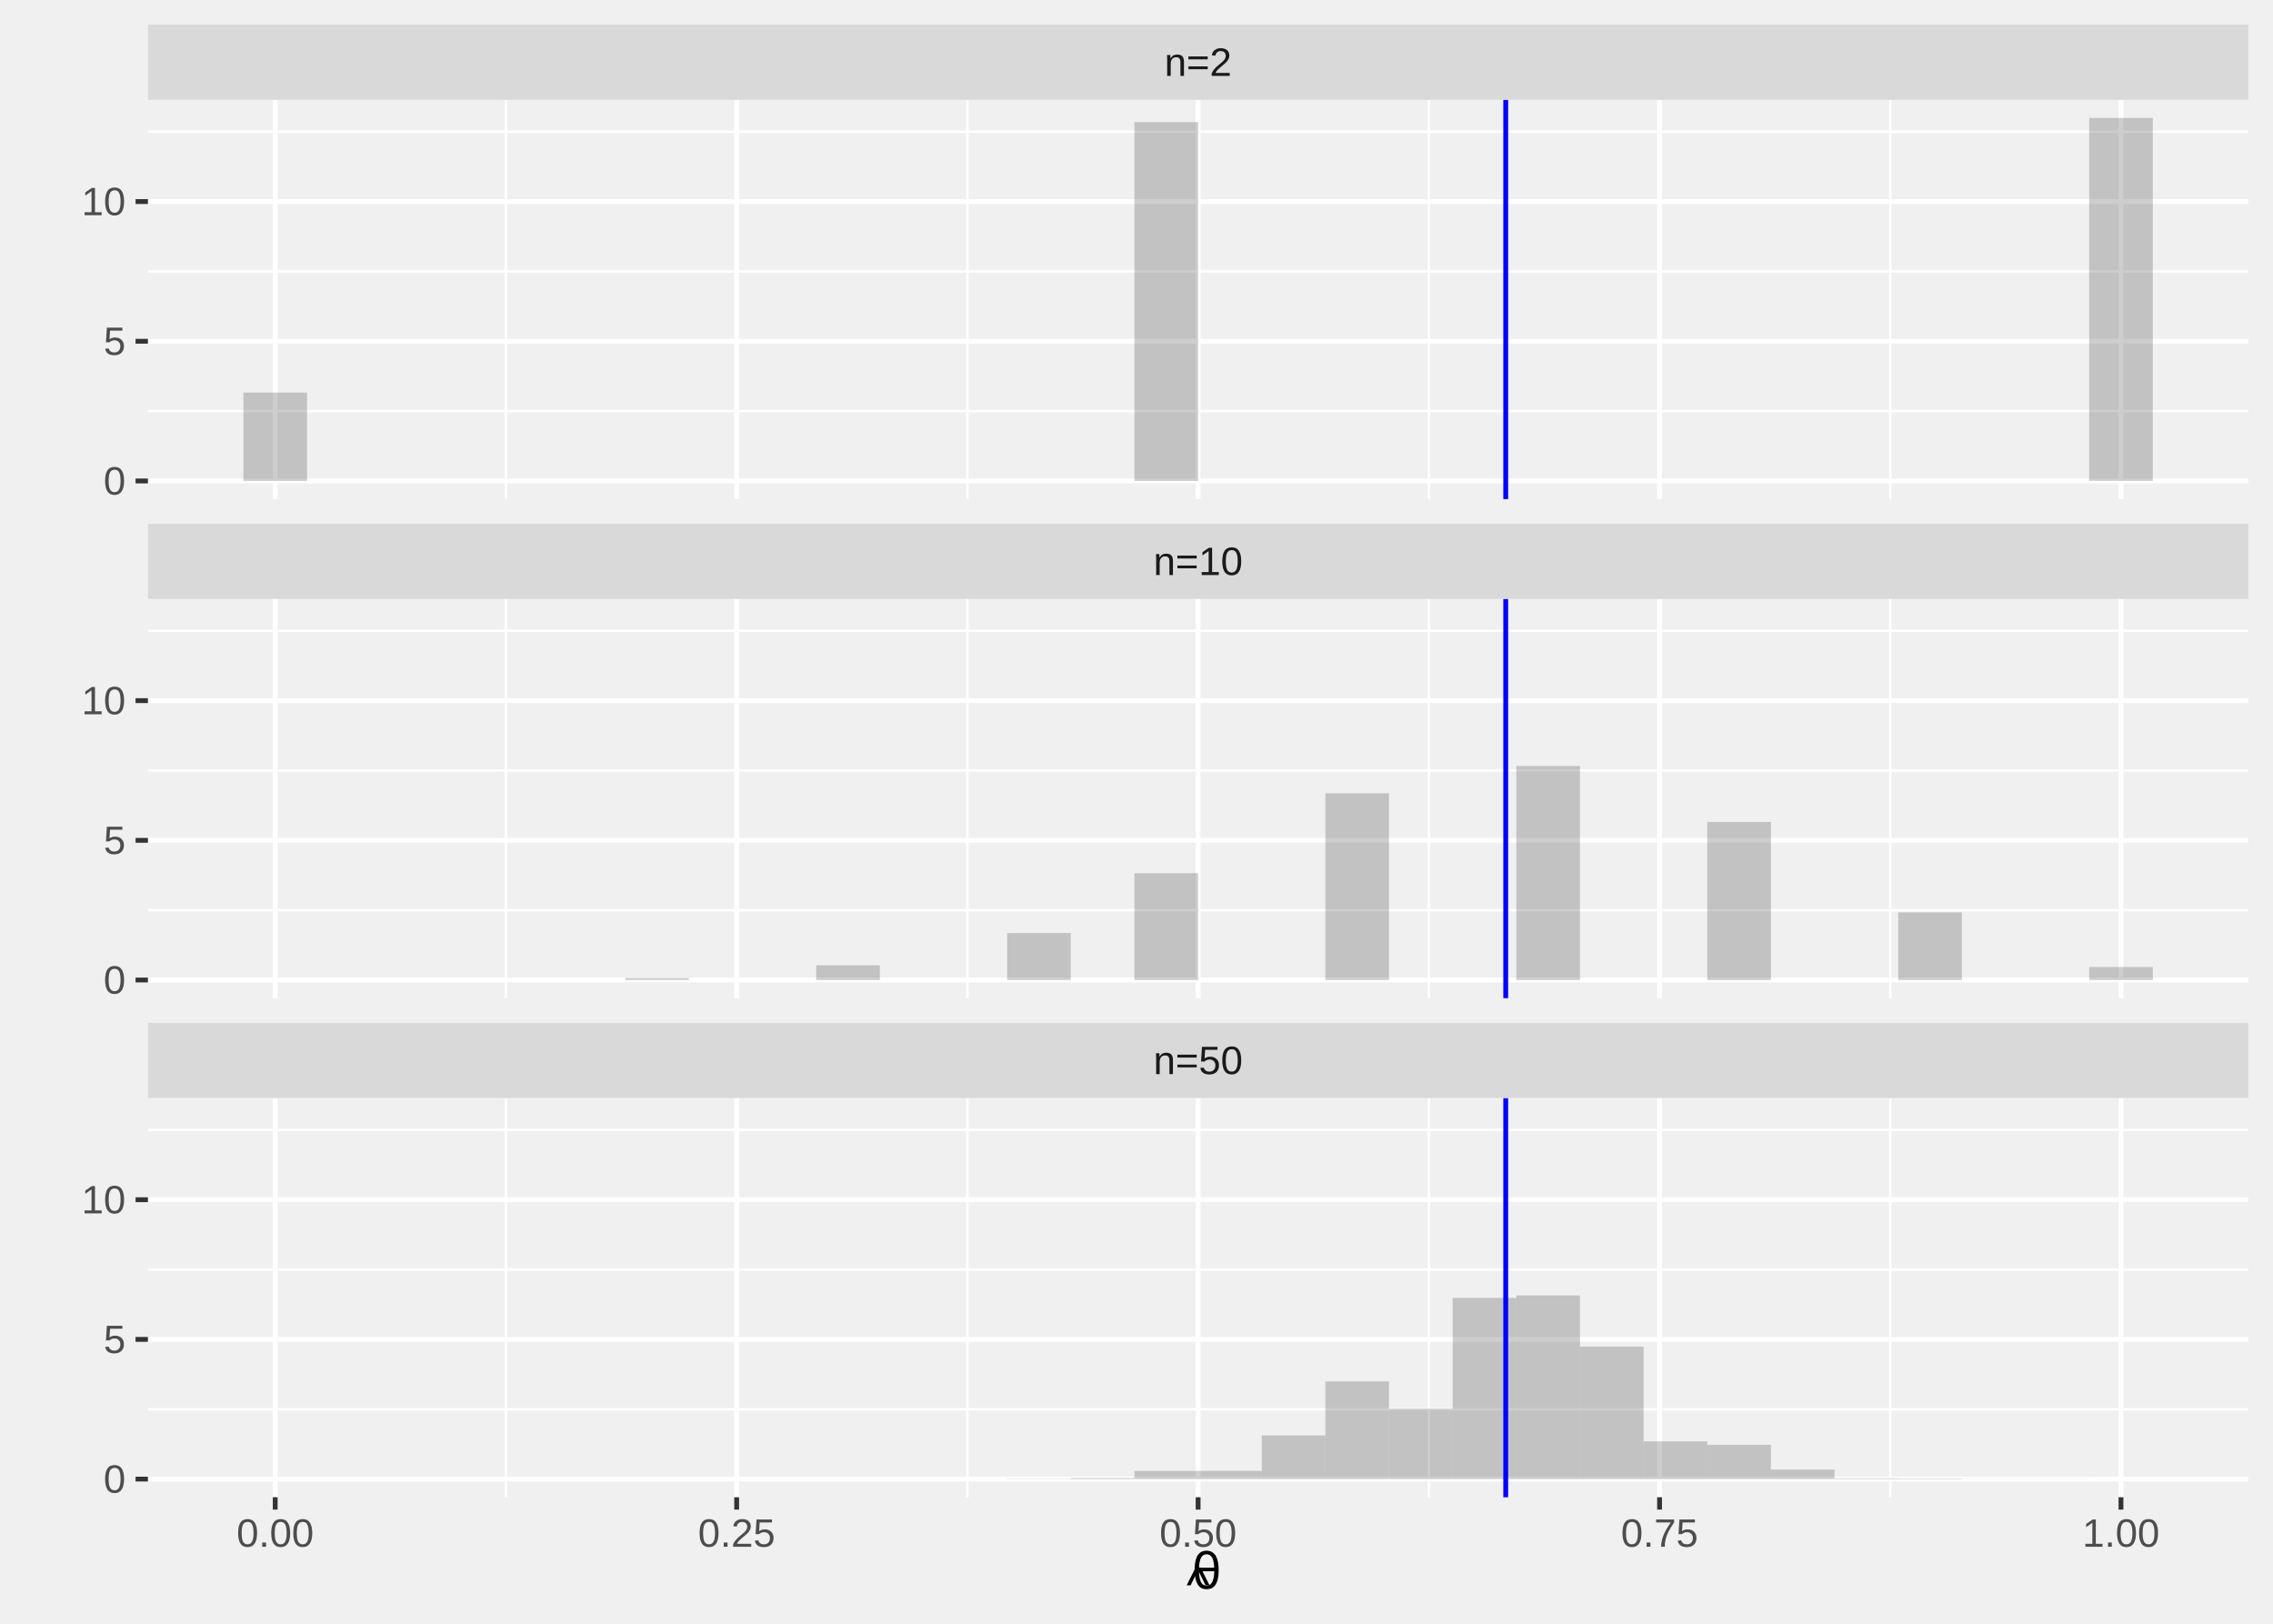
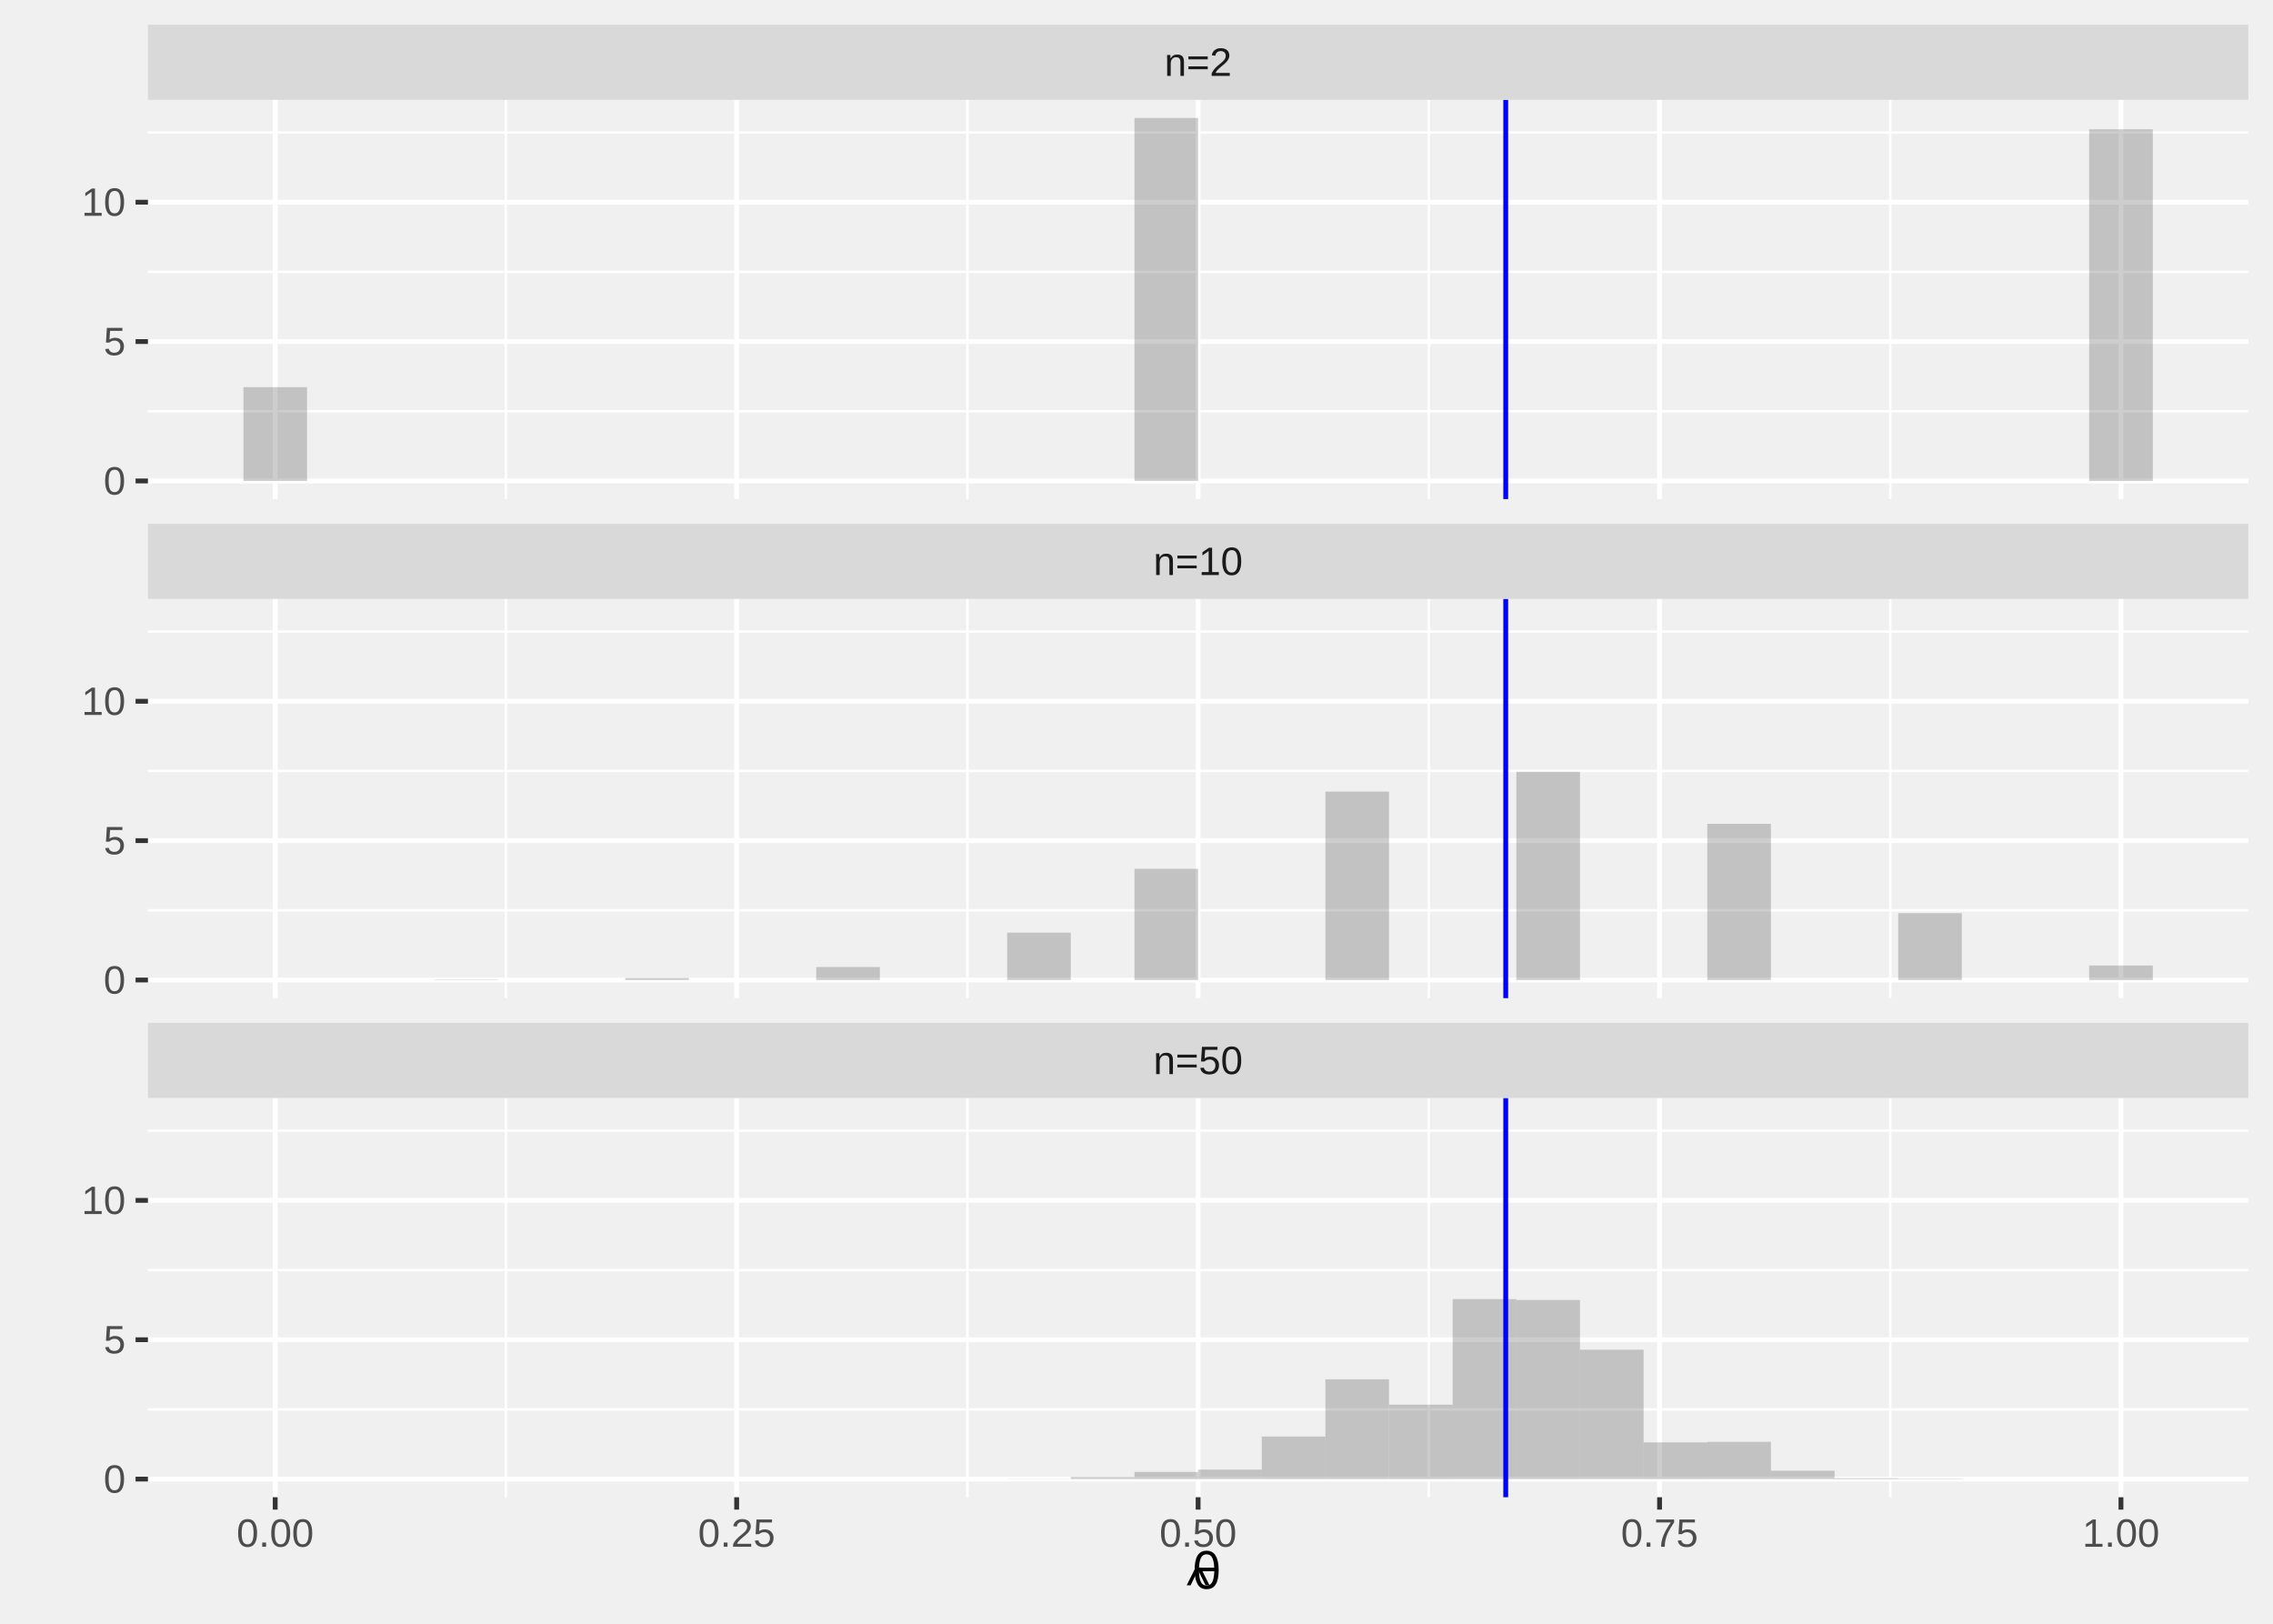
<svg xmlns="http://www.w3.org/2000/svg" width="504.00pt" height="360.00pt" viewBox="0 0 504.00 360.00">
  <g class="svglite">
    <defs>
      <style type="text/css">
    .svglite line, .svglite polyline, .svglite polygon, .svglite path, .svglite rect, .svglite circle {
      fill: none;
      stroke: #000000;
      stroke-linecap: round;
      stroke-linejoin: round;
      stroke-miterlimit: 10.00;
    }
    .svglite text {
      white-space: pre;
    }
    .svglite g.glyphgroup path {
      fill: inherit;
      stroke: none;
    }
  </style>
    </defs>
    <rect width="100%" height="100%" style="stroke: none; fill: none;" />
    <defs>
      <clipPath id="cpMC4wMHw1MDQuMDB8MC4wMHwzNjAuMDA=">
        <rect x="0.00" y="0.00" width="504.00" height="360.00" />
      </clipPath>
    </defs>
    <g clip-path="url(#cpMC4wMHw1MDQuMDB8MC4wMHwzNjAuMDA=)">
      <rect x="0.00" y="0.00" width="504.00" height="360.00" style="stroke-width: 1.07; stroke: none;" />
    </g>
    <defs>
      <clipPath id="cpMzIuODB8NDk4LjUyfDIyLjEzfDExMC42NQ==">
        <rect x="32.80" y="22.13" width="465.72" height="88.52" />
      </clipPath>
    </defs>
    <g clip-path="url(#cpMzIuODB8NDk4LjUyfDIyLjEzfDExMC42NQ==)">
      <rect x="32.80" y="22.13" width="465.72" height="88.52" style="stroke-width: 1.07; stroke: none;" />
-       <polyline points="32.80,91.14 498.52,91.14 " style="stroke-width: 0.53; stroke: #FFFFFF; stroke-linecap: butt;" />
-       <polyline points="32.80,60.17 498.52,60.17 " style="stroke-width: 0.53; stroke: #FFFFFF; stroke-linecap: butt;" />
-       <polyline points="32.80,29.20 498.52,29.20 " style="stroke-width: 0.53; stroke: #FFFFFF; stroke-linecap: butt;" />
+       <polyline points="32.80,91.18 498.52,91.18 " style="stroke-width: 0.53; stroke: #FFFFFF; stroke-linecap: butt;" />
+       <polyline points="32.80,60.28 498.52,60.28 " style="stroke-width: 0.53; stroke: #FFFFFF; stroke-linecap: butt;" />
+       <polyline points="32.80,29.37 498.52,29.37 " style="stroke-width: 0.53; stroke: #FFFFFF; stroke-linecap: butt;" />
      <polyline points="112.18,110.65 112.18,22.13 " style="stroke-width: 0.53; stroke: #FFFFFF; stroke-linecap: butt;" />
      <polyline points="214.50,110.65 214.50,22.13 " style="stroke-width: 0.53; stroke: #FFFFFF; stroke-linecap: butt;" />
      <polyline points="316.82,110.65 316.82,22.13 " style="stroke-width: 0.53; stroke: #FFFFFF; stroke-linecap: butt;" />
      <polyline points="419.14,110.65 419.14,22.13 " style="stroke-width: 0.53; stroke: #FFFFFF; stroke-linecap: butt;" />
      <polyline points="32.80,106.63 498.52,106.63 " style="stroke-width: 1.07; stroke: #FFFFFF; stroke-linecap: butt;" />
-       <polyline points="32.80,75.66 498.52,75.66 " style="stroke-width: 1.07; stroke: #FFFFFF; stroke-linecap: butt;" />
-       <polyline points="32.80,44.69 498.52,44.69 " style="stroke-width: 1.07; stroke: #FFFFFF; stroke-linecap: butt;" />
+       <polyline points="32.80,75.73 498.52,75.73 " style="stroke-width: 1.07; stroke: #FFFFFF; stroke-linecap: butt;" />
+       <polyline points="32.80,44.83 498.52,44.83 " style="stroke-width: 1.07; stroke: #FFFFFF; stroke-linecap: butt;" />
      <polyline points="61.02,110.65 61.02,22.13 " style="stroke-width: 1.07; stroke: #FFFFFF; stroke-linecap: butt;" />
      <polyline points="163.34,110.65 163.34,22.13 " style="stroke-width: 1.07; stroke: #FFFFFF; stroke-linecap: butt;" />
      <polyline points="265.66,110.65 265.66,22.13 " style="stroke-width: 1.07; stroke: #FFFFFF; stroke-linecap: butt;" />
      <polyline points="367.98,110.65 367.98,22.13 " style="stroke-width: 1.07; stroke: #FFFFFF; stroke-linecap: butt;" />
      <polyline points="470.29,110.65 470.29,22.13 " style="stroke-width: 1.07; stroke: #FFFFFF; stroke-linecap: butt;" />
-       <rect x="53.97" y="87.03" width="14.11" height="19.60" style="stroke-width: 1.07; stroke: none; stroke-linecap: butt; stroke-linejoin: miter; fill: #595959; fill-opacity: 0.30;" />
+       <rect x="53.97" y="85.84" width="14.11" height="20.79" style="stroke-width: 1.07; stroke: none; stroke-linecap: butt; stroke-linejoin: miter; fill: #595959; fill-opacity: 0.30;" />
      <rect x="68.08" y="106.63" width="14.11" height="0.00" style="stroke-width: 1.07; stroke: none; stroke-linecap: butt; stroke-linejoin: miter; fill: #595959; fill-opacity: 0.30;" />
      <rect x="82.19" y="106.63" width="14.11" height="0.00" style="stroke-width: 1.07; stroke: none; stroke-linecap: butt; stroke-linejoin: miter; fill: #595959; fill-opacity: 0.30;" />
      <rect x="96.30" y="106.63" width="14.11" height="0.00" style="stroke-width: 1.07; stroke: none; stroke-linecap: butt; stroke-linejoin: miter; fill: #595959; fill-opacity: 0.30;" />
      <rect x="110.42" y="106.63" width="14.11" height="0.00" style="stroke-width: 1.07; stroke: none; stroke-linecap: butt; stroke-linejoin: miter; fill: #595959; fill-opacity: 0.30;" />
      <rect x="124.53" y="106.63" width="14.11" height="0.00" style="stroke-width: 1.07; stroke: none; stroke-linecap: butt; stroke-linejoin: miter; fill: #595959; fill-opacity: 0.30;" />
      <rect x="138.64" y="106.63" width="14.11" height="0.00" style="stroke-width: 1.07; stroke: none; stroke-linecap: butt; stroke-linejoin: miter; fill: #595959; fill-opacity: 0.30;" />
      <rect x="152.76" y="106.63" width="14.11" height="0.00" style="stroke-width: 1.07; stroke: none; stroke-linecap: butt; stroke-linejoin: miter; fill: #595959; fill-opacity: 0.30;" />
      <rect x="166.87" y="106.63" width="14.11" height="0.00" style="stroke-width: 1.07; stroke: none; stroke-linecap: butt; stroke-linejoin: miter; fill: #595959; fill-opacity: 0.30;" />
      <rect x="180.98" y="106.63" width="14.11" height="0.00" style="stroke-width: 1.07; stroke: none; stroke-linecap: butt; stroke-linejoin: miter; fill: #595959; fill-opacity: 0.30;" />
      <rect x="195.09" y="106.63" width="14.11" height="0.00" style="stroke-width: 1.07; stroke: none; stroke-linecap: butt; stroke-linejoin: miter; fill: #595959; fill-opacity: 0.30;" />
      <rect x="209.21" y="106.63" width="14.11" height="0.00" style="stroke-width: 1.07; stroke: none; stroke-linecap: butt; stroke-linejoin: miter; fill: #595959; fill-opacity: 0.30;" />
      <rect x="223.32" y="106.63" width="14.11" height="0.00" style="stroke-width: 1.07; stroke: none; stroke-linecap: butt; stroke-linejoin: miter; fill: #595959; fill-opacity: 0.30;" />
      <rect x="237.43" y="106.63" width="14.11" height="0.00" style="stroke-width: 1.07; stroke: none; stroke-linecap: butt; stroke-linejoin: miter; fill: #595959; fill-opacity: 0.30;" />
-       <rect x="251.55" y="27.07" width="14.11" height="79.56" style="stroke-width: 1.07; stroke: none; stroke-linecap: butt; stroke-linejoin: miter; fill: #595959; fill-opacity: 0.30;" />
+       <rect x="251.55" y="26.15" width="14.11" height="80.47" style="stroke-width: 1.07; stroke: none; stroke-linecap: butt; stroke-linejoin: miter; fill: #595959; fill-opacity: 0.30;" />
      <rect x="265.66" y="106.63" width="14.11" height="0.00" style="stroke-width: 1.07; stroke: none; stroke-linecap: butt; stroke-linejoin: miter; fill: #595959; fill-opacity: 0.30;" />
      <rect x="279.77" y="106.63" width="14.11" height="0.00" style="stroke-width: 1.07; stroke: none; stroke-linecap: butt; stroke-linejoin: miter; fill: #595959; fill-opacity: 0.30;" />
      <rect x="293.88" y="106.63" width="14.11" height="0.00" style="stroke-width: 1.07; stroke: none; stroke-linecap: butt; stroke-linejoin: miter; fill: #595959; fill-opacity: 0.30;" />
      <rect x="308.00" y="106.63" width="14.11" height="0.00" style="stroke-width: 1.07; stroke: none; stroke-linecap: butt; stroke-linejoin: miter; fill: #595959; fill-opacity: 0.30;" />
      <rect x="322.11" y="106.63" width="14.11" height="0.00" style="stroke-width: 1.07; stroke: none; stroke-linecap: butt; stroke-linejoin: miter; fill: #595959; fill-opacity: 0.30;" />
      <rect x="336.22" y="106.63" width="14.11" height="0.00" style="stroke-width: 1.07; stroke: none; stroke-linecap: butt; stroke-linejoin: miter; fill: #595959; fill-opacity: 0.30;" />
      <rect x="350.34" y="106.63" width="14.11" height="0.00" style="stroke-width: 1.07; stroke: none; stroke-linecap: butt; stroke-linejoin: miter; fill: #595959; fill-opacity: 0.30;" />
      <rect x="364.45" y="106.63" width="14.11" height="0.00" style="stroke-width: 1.07; stroke: none; stroke-linecap: butt; stroke-linejoin: miter; fill: #595959; fill-opacity: 0.30;" />
      <rect x="378.56" y="106.63" width="14.11" height="0.00" style="stroke-width: 1.07; stroke: none; stroke-linecap: butt; stroke-linejoin: miter; fill: #595959; fill-opacity: 0.30;" />
      <rect x="392.67" y="106.63" width="14.11" height="0.00" style="stroke-width: 1.07; stroke: none; stroke-linecap: butt; stroke-linejoin: miter; fill: #595959; fill-opacity: 0.30;" />
      <rect x="406.79" y="106.63" width="14.11" height="0.00" style="stroke-width: 1.07; stroke: none; stroke-linecap: butt; stroke-linejoin: miter; fill: #595959; fill-opacity: 0.30;" />
      <rect x="420.90" y="106.63" width="14.11" height="0.00" style="stroke-width: 1.07; stroke: none; stroke-linecap: butt; stroke-linejoin: miter; fill: #595959; fill-opacity: 0.30;" />
      <rect x="435.01" y="106.63" width="14.11" height="0.00" style="stroke-width: 1.07; stroke: none; stroke-linecap: butt; stroke-linejoin: miter; fill: #595959; fill-opacity: 0.30;" />
      <rect x="449.13" y="106.63" width="14.11" height="0.00" style="stroke-width: 1.07; stroke: none; stroke-linecap: butt; stroke-linejoin: miter; fill: #595959; fill-opacity: 0.30;" />
-       <rect x="463.24" y="26.15" width="14.11" height="80.47" style="stroke-width: 1.07; stroke: none; stroke-linecap: butt; stroke-linejoin: miter; fill: #595959; fill-opacity: 0.30;" />
+       <rect x="463.24" y="28.66" width="14.11" height="77.97" style="stroke-width: 1.07; stroke: none; stroke-linecap: butt; stroke-linejoin: miter; fill: #595959; fill-opacity: 0.30;" />
      <line x1="333.87" y1="110.65" x2="333.87" y2="22.13" style="stroke-width: 1.07; stroke: #0000FF; stroke-linecap: butt;" />
    </g>
    <g clip-path="url(#cpMC4wMHw1MDQuMDB8MC4wMHwzNjAuMDA=)">
</g>
    <defs>
      <clipPath id="cpMzIuODB8NDk4LjUyfDEzMi43OHwyMjEuMzE=">
        <rect x="32.80" y="132.78" width="465.72" height="88.52" />
      </clipPath>
    </defs>
    <g clip-path="url(#cpMzIuODB8NDk4LjUyfDEzMi43OHwyMjEuMzE=)">
      <rect x="32.80" y="132.78" width="465.72" height="88.52" style="stroke-width: 1.07; stroke: none;" />
-       <polyline points="32.80,201.80 498.52,201.80 " style="stroke-width: 0.53; stroke: #FFFFFF; stroke-linecap: butt;" />
-       <polyline points="32.80,170.83 498.52,170.83 " style="stroke-width: 0.53; stroke: #FFFFFF; stroke-linecap: butt;" />
-       <polyline points="32.80,139.85 498.52,139.85 " style="stroke-width: 0.53; stroke: #FFFFFF; stroke-linecap: butt;" />
+       <polyline points="32.80,201.83 498.52,201.83 " style="stroke-width: 0.53; stroke: #FFFFFF; stroke-linecap: butt;" />
+       <polyline points="32.80,170.93 498.52,170.93 " style="stroke-width: 0.53; stroke: #FFFFFF; stroke-linecap: butt;" />
+       <polyline points="32.80,140.03 498.52,140.03 " style="stroke-width: 0.53; stroke: #FFFFFF; stroke-linecap: butt;" />
      <polyline points="112.18,221.31 112.18,132.78 " style="stroke-width: 0.53; stroke: #FFFFFF; stroke-linecap: butt;" />
      <polyline points="214.50,221.31 214.50,132.78 " style="stroke-width: 0.53; stroke: #FFFFFF; stroke-linecap: butt;" />
      <polyline points="316.82,221.31 316.82,132.78 " style="stroke-width: 0.53; stroke: #FFFFFF; stroke-linecap: butt;" />
      <polyline points="419.14,221.31 419.14,132.78 " style="stroke-width: 0.53; stroke: #FFFFFF; stroke-linecap: butt;" />
      <polyline points="32.80,217.28 498.52,217.28 " style="stroke-width: 1.07; stroke: #FFFFFF; stroke-linecap: butt;" />
-       <polyline points="32.80,186.31 498.52,186.31 " style="stroke-width: 1.07; stroke: #FFFFFF; stroke-linecap: butt;" />
-       <polyline points="32.80,155.34 498.52,155.34 " style="stroke-width: 1.07; stroke: #FFFFFF; stroke-linecap: butt;" />
+       <polyline points="32.80,186.38 498.52,186.38 " style="stroke-width: 1.07; stroke: #FFFFFF; stroke-linecap: butt;" />
+       <polyline points="32.80,155.48 498.52,155.48 " style="stroke-width: 1.07; stroke: #FFFFFF; stroke-linecap: butt;" />
      <polyline points="61.02,221.31 61.02,132.78 " style="stroke-width: 1.07; stroke: #FFFFFF; stroke-linecap: butt;" />
      <polyline points="163.34,221.31 163.34,132.78 " style="stroke-width: 1.07; stroke: #FFFFFF; stroke-linecap: butt;" />
      <polyline points="265.66,221.31 265.66,132.78 " style="stroke-width: 1.07; stroke: #FFFFFF; stroke-linecap: butt;" />
      <polyline points="367.98,221.31 367.98,132.78 " style="stroke-width: 1.07; stroke: #FFFFFF; stroke-linecap: butt;" />
      <polyline points="470.29,221.31 470.29,132.78 " style="stroke-width: 1.07; stroke: #FFFFFF; stroke-linecap: butt;" />
      <rect x="53.97" y="217.28" width="14.11" height="0.00" style="stroke-width: 1.07; stroke: none; stroke-linecap: butt; stroke-linejoin: miter; fill: #595959; fill-opacity: 0.30;" />
      <rect x="68.08" y="217.28" width="14.11" height="0.00" style="stroke-width: 1.07; stroke: none; stroke-linecap: butt; stroke-linejoin: miter; fill: #595959; fill-opacity: 0.30;" />
      <rect x="82.19" y="217.28" width="14.11" height="0.00" style="stroke-width: 1.07; stroke: none; stroke-linecap: butt; stroke-linejoin: miter; fill: #595959; fill-opacity: 0.30;" />
-       <rect x="96.30" y="217.28" width="14.11" height="0.00" style="stroke-width: 1.07; stroke: none; stroke-linecap: butt; stroke-linejoin: miter; fill: #595959; fill-opacity: 0.30;" />
+       <rect x="96.30" y="217.19" width="14.11" height="0.090" style="stroke-width: 1.07; stroke: none; stroke-linecap: butt; stroke-linejoin: miter; fill: #595959; fill-opacity: 0.30;" />
      <rect x="110.42" y="217.28" width="14.11" height="0.00" style="stroke-width: 1.07; stroke: none; stroke-linecap: butt; stroke-linejoin: miter; fill: #595959; fill-opacity: 0.30;" />
      <rect x="124.53" y="217.28" width="14.11" height="0.00" style="stroke-width: 1.07; stroke: none; stroke-linecap: butt; stroke-linejoin: miter; fill: #595959; fill-opacity: 0.30;" />
-       <rect x="138.64" y="216.83" width="14.11" height="0.45" style="stroke-width: 1.07; stroke: none; stroke-linecap: butt; stroke-linejoin: miter; fill: #595959; fill-opacity: 0.30;" />
+       <rect x="138.64" y="216.82" width="14.11" height="0.47" style="stroke-width: 1.07; stroke: none; stroke-linecap: butt; stroke-linejoin: miter; fill: #595959; fill-opacity: 0.30;" />
      <rect x="152.76" y="217.28" width="14.11" height="0.00" style="stroke-width: 1.07; stroke: none; stroke-linecap: butt; stroke-linejoin: miter; fill: #595959; fill-opacity: 0.30;" />
      <rect x="166.87" y="217.28" width="14.11" height="0.00" style="stroke-width: 1.07; stroke: none; stroke-linecap: butt; stroke-linejoin: miter; fill: #595959; fill-opacity: 0.30;" />
-       <rect x="180.98" y="214.01" width="14.11" height="3.27" style="stroke-width: 1.07; stroke: none; stroke-linecap: butt; stroke-linejoin: miter; fill: #595959; fill-opacity: 0.30;" />
+       <rect x="180.98" y="214.40" width="14.11" height="2.89" style="stroke-width: 1.07; stroke: none; stroke-linecap: butt; stroke-linejoin: miter; fill: #595959; fill-opacity: 0.30;" />
      <rect x="195.09" y="217.28" width="14.11" height="0.00" style="stroke-width: 1.07; stroke: none; stroke-linecap: butt; stroke-linejoin: miter; fill: #595959; fill-opacity: 0.30;" />
      <rect x="209.21" y="217.28" width="14.11" height="0.00" style="stroke-width: 1.07; stroke: none; stroke-linecap: butt; stroke-linejoin: miter; fill: #595959; fill-opacity: 0.30;" />
-       <rect x="223.32" y="206.86" width="14.11" height="10.42" style="stroke-width: 1.07; stroke: none; stroke-linecap: butt; stroke-linejoin: miter; fill: #595959; fill-opacity: 0.30;" />
+       <rect x="223.32" y="206.78" width="14.11" height="10.50" style="stroke-width: 1.07; stroke: none; stroke-linecap: butt; stroke-linejoin: miter; fill: #595959; fill-opacity: 0.30;" />
      <rect x="237.43" y="217.28" width="14.11" height="0.00" style="stroke-width: 1.07; stroke: none; stroke-linecap: butt; stroke-linejoin: miter; fill: #595959; fill-opacity: 0.30;" />
-       <rect x="251.55" y="193.59" width="14.11" height="23.69" style="stroke-width: 1.07; stroke: none; stroke-linecap: butt; stroke-linejoin: miter; fill: #595959; fill-opacity: 0.30;" />
+       <rect x="251.55" y="192.62" width="14.11" height="24.66" style="stroke-width: 1.07; stroke: none; stroke-linecap: butt; stroke-linejoin: miter; fill: #595959; fill-opacity: 0.30;" />
      <rect x="265.66" y="217.28" width="14.11" height="0.00" style="stroke-width: 1.07; stroke: none; stroke-linecap: butt; stroke-linejoin: miter; fill: #595959; fill-opacity: 0.30;" />
      <rect x="279.77" y="217.28" width="14.11" height="0.00" style="stroke-width: 1.07; stroke: none; stroke-linecap: butt; stroke-linejoin: miter; fill: #595959; fill-opacity: 0.30;" />
-       <rect x="293.88" y="175.88" width="14.11" height="41.40" style="stroke-width: 1.07; stroke: none; stroke-linecap: butt; stroke-linejoin: miter; fill: #595959; fill-opacity: 0.30;" />
+       <rect x="293.88" y="175.50" width="14.11" height="41.78" style="stroke-width: 1.07; stroke: none; stroke-linecap: butt; stroke-linejoin: miter; fill: #595959; fill-opacity: 0.30;" />
      <rect x="308.00" y="217.28" width="14.11" height="0.00" style="stroke-width: 1.07; stroke: none; stroke-linecap: butt; stroke-linejoin: miter; fill: #595959; fill-opacity: 0.30;" />
      <rect x="322.11" y="217.28" width="14.11" height="0.00" style="stroke-width: 1.07; stroke: none; stroke-linecap: butt; stroke-linejoin: miter; fill: #595959; fill-opacity: 0.30;" />
-       <rect x="336.22" y="169.82" width="14.11" height="47.46" style="stroke-width: 1.07; stroke: none; stroke-linecap: butt; stroke-linejoin: miter; fill: #595959; fill-opacity: 0.30;" />
+       <rect x="336.22" y="171.11" width="14.11" height="46.17" style="stroke-width: 1.07; stroke: none; stroke-linecap: butt; stroke-linejoin: miter; fill: #595959; fill-opacity: 0.30;" />
      <rect x="350.34" y="217.28" width="14.11" height="0.00" style="stroke-width: 1.07; stroke: none; stroke-linecap: butt; stroke-linejoin: miter; fill: #595959; fill-opacity: 0.30;" />
      <rect x="364.45" y="217.28" width="14.11" height="0.00" style="stroke-width: 1.07; stroke: none; stroke-linecap: butt; stroke-linejoin: miter; fill: #595959; fill-opacity: 0.30;" />
-       <rect x="378.56" y="182.24" width="14.11" height="35.05" style="stroke-width: 1.07; stroke: none; stroke-linecap: butt; stroke-linejoin: miter; fill: #595959; fill-opacity: 0.30;" />
+       <rect x="378.56" y="182.65" width="14.11" height="34.63" style="stroke-width: 1.07; stroke: none; stroke-linecap: butt; stroke-linejoin: miter; fill: #595959; fill-opacity: 0.30;" />
      <rect x="392.67" y="217.28" width="14.11" height="0.00" style="stroke-width: 1.07; stroke: none; stroke-linecap: butt; stroke-linejoin: miter; fill: #595959; fill-opacity: 0.30;" />
      <rect x="406.79" y="217.28" width="14.11" height="0.00" style="stroke-width: 1.07; stroke: none; stroke-linecap: butt; stroke-linejoin: miter; fill: #595959; fill-opacity: 0.30;" />
-       <rect x="420.90" y="202.28" width="14.11" height="15.00" style="stroke-width: 1.07; stroke: none; stroke-linecap: butt; stroke-linejoin: miter; fill: #595959; fill-opacity: 0.30;" />
+       <rect x="420.90" y="202.46" width="14.11" height="14.82" style="stroke-width: 1.07; stroke: none; stroke-linecap: butt; stroke-linejoin: miter; fill: #595959; fill-opacity: 0.30;" />
      <rect x="435.01" y="217.28" width="14.11" height="0.00" style="stroke-width: 1.07; stroke: none; stroke-linecap: butt; stroke-linejoin: miter; fill: #595959; fill-opacity: 0.30;" />
      <rect x="449.13" y="217.28" width="14.11" height="0.00" style="stroke-width: 1.07; stroke: none; stroke-linecap: butt; stroke-linejoin: miter; fill: #595959; fill-opacity: 0.30;" />
-       <rect x="463.24" y="214.39" width="14.11" height="2.89" style="stroke-width: 1.07; stroke: none; stroke-linecap: butt; stroke-linejoin: miter; fill: #595959; fill-opacity: 0.30;" />
+       <rect x="463.24" y="214.06" width="14.11" height="3.23" style="stroke-width: 1.07; stroke: none; stroke-linecap: butt; stroke-linejoin: miter; fill: #595959; fill-opacity: 0.30;" />
      <line x1="333.87" y1="221.31" x2="333.87" y2="132.78" style="stroke-width: 1.07; stroke: #0000FF; stroke-linecap: butt;" />
    </g>
    <g clip-path="url(#cpMC4wMHw1MDQuMDB8MC4wMHwzNjAuMDA=)">
</g>
    <defs>
      <clipPath id="cpMzIuODB8NDk4LjUyfDI0My40NHwzMzEuOTY=">
        <rect x="32.80" y="243.44" width="465.72" height="88.52" />
      </clipPath>
    </defs>
    <g clip-path="url(#cpMzIuODB8NDk4LjUyfDI0My40NHwzMzEuOTY=)">
      <rect x="32.80" y="243.44" width="465.72" height="88.52" style="stroke-width: 1.07; stroke: none;" />
-       <polyline points="32.80,312.45 498.52,312.45 " style="stroke-width: 0.53; stroke: #FFFFFF; stroke-linecap: butt;" />
-       <polyline points="32.80,281.48 498.52,281.48 " style="stroke-width: 0.53; stroke: #FFFFFF; stroke-linecap: butt;" />
-       <polyline points="32.80,250.51 498.52,250.51 " style="stroke-width: 0.53; stroke: #FFFFFF; stroke-linecap: butt;" />
+       <polyline points="32.80,312.48 498.52,312.48 " style="stroke-width: 0.53; stroke: #FFFFFF; stroke-linecap: butt;" />
+       <polyline points="32.80,281.58 498.52,281.58 " style="stroke-width: 0.53; stroke: #FFFFFF; stroke-linecap: butt;" />
+       <polyline points="32.80,250.68 498.52,250.68 " style="stroke-width: 0.53; stroke: #FFFFFF; stroke-linecap: butt;" />
      <polyline points="112.18,331.96 112.18,243.44 " style="stroke-width: 0.53; stroke: #FFFFFF; stroke-linecap: butt;" />
      <polyline points="214.50,331.96 214.50,243.44 " style="stroke-width: 0.53; stroke: #FFFFFF; stroke-linecap: butt;" />
      <polyline points="316.82,331.96 316.82,243.44 " style="stroke-width: 0.53; stroke: #FFFFFF; stroke-linecap: butt;" />
      <polyline points="419.14,331.96 419.14,243.44 " style="stroke-width: 0.53; stroke: #FFFFFF; stroke-linecap: butt;" />
      <polyline points="32.80,327.93 498.52,327.93 " style="stroke-width: 1.07; stroke: #FFFFFF; stroke-linecap: butt;" />
-       <polyline points="32.80,296.96 498.52,296.96 " style="stroke-width: 1.07; stroke: #FFFFFF; stroke-linecap: butt;" />
-       <polyline points="32.80,265.99 498.52,265.99 " style="stroke-width: 1.07; stroke: #FFFFFF; stroke-linecap: butt;" />
+       <polyline points="32.80,297.03 498.52,297.03 " style="stroke-width: 1.07; stroke: #FFFFFF; stroke-linecap: butt;" />
+       <polyline points="32.80,266.13 498.52,266.13 " style="stroke-width: 1.07; stroke: #FFFFFF; stroke-linecap: butt;" />
      <polyline points="61.02,331.96 61.02,243.44 " style="stroke-width: 1.07; stroke: #FFFFFF; stroke-linecap: butt;" />
      <polyline points="163.34,331.96 163.34,243.44 " style="stroke-width: 1.07; stroke: #FFFFFF; stroke-linecap: butt;" />
      <polyline points="265.66,331.96 265.66,243.44 " style="stroke-width: 1.07; stroke: #FFFFFF; stroke-linecap: butt;" />
      <polyline points="367.98,331.96 367.98,243.44 " style="stroke-width: 1.07; stroke: #FFFFFF; stroke-linecap: butt;" />
      <polyline points="470.29,331.96 470.29,243.44 " style="stroke-width: 1.07; stroke: #FFFFFF; stroke-linecap: butt;" />
      <rect x="53.97" y="327.93" width="14.11" height="0.00" style="stroke-width: 1.07; stroke: none; stroke-linecap: butt; stroke-linejoin: miter; fill: #595959; fill-opacity: 0.30;" />
      <rect x="68.08" y="327.93" width="14.11" height="0.00" style="stroke-width: 1.07; stroke: none; stroke-linecap: butt; stroke-linejoin: miter; fill: #595959; fill-opacity: 0.30;" />
      <rect x="82.19" y="327.93" width="14.11" height="0.00" style="stroke-width: 1.07; stroke: none; stroke-linecap: butt; stroke-linejoin: miter; fill: #595959; fill-opacity: 0.30;" />
      <rect x="96.30" y="327.93" width="14.11" height="0.00" style="stroke-width: 1.07; stroke: none; stroke-linecap: butt; stroke-linejoin: miter; fill: #595959; fill-opacity: 0.30;" />
      <rect x="110.42" y="327.93" width="14.11" height="0.00" style="stroke-width: 1.07; stroke: none; stroke-linecap: butt; stroke-linejoin: miter; fill: #595959; fill-opacity: 0.30;" />
      <rect x="124.53" y="327.93" width="14.11" height="0.00" style="stroke-width: 1.07; stroke: none; stroke-linecap: butt; stroke-linejoin: miter; fill: #595959; fill-opacity: 0.30;" />
      <rect x="138.64" y="327.93" width="14.11" height="0.00" style="stroke-width: 1.07; stroke: none; stroke-linecap: butt; stroke-linejoin: miter; fill: #595959; fill-opacity: 0.30;" />
      <rect x="152.76" y="327.93" width="14.11" height="0.00" style="stroke-width: 1.07; stroke: none; stroke-linecap: butt; stroke-linejoin: miter; fill: #595959; fill-opacity: 0.30;" />
      <rect x="166.87" y="327.93" width="14.11" height="0.00" style="stroke-width: 1.07; stroke: none; stroke-linecap: butt; stroke-linejoin: miter; fill: #595959; fill-opacity: 0.30;" />
      <rect x="180.98" y="327.93" width="14.11" height="0.00" style="stroke-width: 1.07; stroke: none; stroke-linecap: butt; stroke-linejoin: miter; fill: #595959; fill-opacity: 0.30;" />
      <rect x="195.09" y="327.93" width="14.11" height="0.00" style="stroke-width: 1.07; stroke: none; stroke-linecap: butt; stroke-linejoin: miter; fill: #595959; fill-opacity: 0.30;" />
      <rect x="209.21" y="327.93" width="14.11" height="0.00" style="stroke-width: 1.07; stroke: none; stroke-linecap: butt; stroke-linejoin: miter; fill: #595959; fill-opacity: 0.30;" />
-       <rect x="223.32" y="327.86" width="14.11" height="0.072" style="stroke-width: 1.07; stroke: none; stroke-linecap: butt; stroke-linejoin: miter; fill: #595959; fill-opacity: 0.30;" />
-       <rect x="237.43" y="327.70" width="14.11" height="0.23" style="stroke-width: 1.07; stroke: none; stroke-linecap: butt; stroke-linejoin: miter; fill: #595959; fill-opacity: 0.30;" />
-       <rect x="251.55" y="326.12" width="14.11" height="1.81" style="stroke-width: 1.07; stroke: none; stroke-linecap: butt; stroke-linejoin: miter; fill: #595959; fill-opacity: 0.30;" />
-       <rect x="265.66" y="326.10" width="14.11" height="1.83" style="stroke-width: 1.07; stroke: none; stroke-linecap: butt; stroke-linejoin: miter; fill: #595959; fill-opacity: 0.30;" />
-       <rect x="279.77" y="318.25" width="14.11" height="9.68" style="stroke-width: 1.07; stroke: none; stroke-linecap: butt; stroke-linejoin: miter; fill: #595959; fill-opacity: 0.30;" />
-       <rect x="293.88" y="306.27" width="14.11" height="21.66" style="stroke-width: 1.07; stroke: none; stroke-linecap: butt; stroke-linejoin: miter; fill: #595959; fill-opacity: 0.30;" />
-       <rect x="308.00" y="312.32" width="14.11" height="15.61" style="stroke-width: 1.07; stroke: none; stroke-linecap: butt; stroke-linejoin: miter; fill: #595959; fill-opacity: 0.30;" />
-       <rect x="322.11" y="287.75" width="14.11" height="40.18" style="stroke-width: 1.07; stroke: none; stroke-linecap: butt; stroke-linejoin: miter; fill: #595959; fill-opacity: 0.30;" />
-       <rect x="336.22" y="287.21" width="14.11" height="40.72" style="stroke-width: 1.07; stroke: none; stroke-linecap: butt; stroke-linejoin: miter; fill: #595959; fill-opacity: 0.30;" />
-       <rect x="350.34" y="298.55" width="14.11" height="29.39" style="stroke-width: 1.07; stroke: none; stroke-linecap: butt; stroke-linejoin: miter; fill: #595959; fill-opacity: 0.30;" />
-       <rect x="364.45" y="319.56" width="14.11" height="8.37" style="stroke-width: 1.07; stroke: none; stroke-linecap: butt; stroke-linejoin: miter; fill: #595959; fill-opacity: 0.30;" />
-       <rect x="378.56" y="320.32" width="14.11" height="7.62" style="stroke-width: 1.07; stroke: none; stroke-linecap: butt; stroke-linejoin: miter; fill: #595959; fill-opacity: 0.30;" />
-       <rect x="392.67" y="325.83" width="14.11" height="2.10" style="stroke-width: 1.07; stroke: none; stroke-linecap: butt; stroke-linejoin: miter; fill: #595959; fill-opacity: 0.30;" />
-       <rect x="406.79" y="327.75" width="14.11" height="0.18" style="stroke-width: 1.07; stroke: none; stroke-linecap: butt; stroke-linejoin: miter; fill: #595959; fill-opacity: 0.30;" />
-       <rect x="420.90" y="327.81" width="14.11" height="0.13" style="stroke-width: 1.07; stroke: none; stroke-linecap: butt; stroke-linejoin: miter; fill: #595959; fill-opacity: 0.30;" />
-       <rect x="435.01" y="327.92" width="14.11" height="0.018" style="stroke-width: 1.07; stroke: none; stroke-linecap: butt; stroke-linejoin: miter; fill: #595959; fill-opacity: 0.30;" />
-       <rect x="449.13" y="327.92" width="14.11" height="0.018" style="stroke-width: 1.07; stroke: none; stroke-linecap: butt; stroke-linejoin: miter; fill: #595959; fill-opacity: 0.30;" />
+       <rect x="223.32" y="327.90" width="14.11" height="0.036" style="stroke-width: 1.07; stroke: none; stroke-linecap: butt; stroke-linejoin: miter; fill: #595959; fill-opacity: 0.30;" />
+       <rect x="237.43" y="327.45" width="14.11" height="0.48" style="stroke-width: 1.07; stroke: none; stroke-linecap: butt; stroke-linejoin: miter; fill: #595959; fill-opacity: 0.30;" />
+       <rect x="251.55" y="326.34" width="14.11" height="1.60" style="stroke-width: 1.07; stroke: none; stroke-linecap: butt; stroke-linejoin: miter; fill: #595959; fill-opacity: 0.30;" />
+       <rect x="265.66" y="325.82" width="14.11" height="2.11" style="stroke-width: 1.07; stroke: none; stroke-linecap: butt; stroke-linejoin: miter; fill: #595959; fill-opacity: 0.30;" />
+       <rect x="279.77" y="318.49" width="14.11" height="9.45" style="stroke-width: 1.07; stroke: none; stroke-linecap: butt; stroke-linejoin: miter; fill: #595959; fill-opacity: 0.30;" />
+       <rect x="293.88" y="305.80" width="14.11" height="22.14" style="stroke-width: 1.07; stroke: none; stroke-linecap: butt; stroke-linejoin: miter; fill: #595959; fill-opacity: 0.30;" />
+       <rect x="308.00" y="311.43" width="14.11" height="16.51" style="stroke-width: 1.07; stroke: none; stroke-linecap: butt; stroke-linejoin: miter; fill: #595959; fill-opacity: 0.30;" />
+       <rect x="322.11" y="288.02" width="14.11" height="39.91" style="stroke-width: 1.07; stroke: none; stroke-linecap: butt; stroke-linejoin: miter; fill: #595959; fill-opacity: 0.30;" />
+       <rect x="336.22" y="288.22" width="14.11" height="39.72" style="stroke-width: 1.07; stroke: none; stroke-linecap: butt; stroke-linejoin: miter; fill: #595959; fill-opacity: 0.30;" />
+       <rect x="350.34" y="299.24" width="14.11" height="28.69" style="stroke-width: 1.07; stroke: none; stroke-linecap: butt; stroke-linejoin: miter; fill: #595959; fill-opacity: 0.30;" />
+       <rect x="364.45" y="319.78" width="14.11" height="8.16" style="stroke-width: 1.07; stroke: none; stroke-linecap: butt; stroke-linejoin: miter; fill: #595959; fill-opacity: 0.30;" />
+       <rect x="378.56" y="319.67" width="14.11" height="8.26" style="stroke-width: 1.07; stroke: none; stroke-linecap: butt; stroke-linejoin: miter; fill: #595959; fill-opacity: 0.30;" />
+       <rect x="392.67" y="326.07" width="14.11" height="1.86" style="stroke-width: 1.07; stroke: none; stroke-linecap: butt; stroke-linejoin: miter; fill: #595959; fill-opacity: 0.30;" />
+       <rect x="406.79" y="327.72" width="14.11" height="0.22" style="stroke-width: 1.07; stroke: none; stroke-linecap: butt; stroke-linejoin: miter; fill: #595959; fill-opacity: 0.30;" />
+       <rect x="420.90" y="327.84" width="14.11" height="0.090" style="stroke-width: 1.07; stroke: none; stroke-linecap: butt; stroke-linejoin: miter; fill: #595959; fill-opacity: 0.30;" />
+       <rect x="435.01" y="327.93" width="14.11" height="0.00" style="stroke-width: 1.07; stroke: none; stroke-linecap: butt; stroke-linejoin: miter; fill: #595959; fill-opacity: 0.30;" />
+       <rect x="449.13" y="327.93" width="14.11" height="0.00" style="stroke-width: 1.07; stroke: none; stroke-linecap: butt; stroke-linejoin: miter; fill: #595959; fill-opacity: 0.30;" />
      <rect x="463.24" y="327.93" width="14.11" height="0.00" style="stroke-width: 1.07; stroke: none; stroke-linecap: butt; stroke-linejoin: miter; fill: #595959; fill-opacity: 0.30;" />
      <line x1="333.87" y1="331.96" x2="333.87" y2="243.44" style="stroke-width: 1.07; stroke: #0000FF; stroke-linecap: butt;" />
    </g>
    <g clip-path="url(#cpMC4wMHw1MDQuMDB8MC4wMHwzNjAuMDA=)">
</g>
    <defs>
      <clipPath id="cpMzIuODB8NDk4LjUyfDIyNi43OHwyNDMuNDQ=">
        <rect x="32.80" y="226.78" width="465.72" height="16.65" />
      </clipPath>
    </defs>
    <g clip-path="url(#cpMzIuODB8NDk4LjUyfDIyNi43OHwyNDMuNDQ=)">
      <rect x="32.80" y="226.78" width="465.72" height="16.65" style="stroke-width: 1.07; stroke: none; fill: #D9D9D9;" />
      <text x="265.66" y="238.14" text-anchor="middle" style="font-size: 8.80px;fill: #1A1A1A; font-family: &quot;Arimo&quot;;" textLength="19.81px" lengthAdjust="spacingAndGlyphs">n=50</text>
    </g>
    <g clip-path="url(#cpMC4wMHw1MDQuMDB8MC4wMHwzNjAuMDA=)">
</g>
    <defs>
      <clipPath id="cpMzIuODB8NDk4LjUyfDExNi4xM3wxMzIuNzg=">
        <rect x="32.80" y="116.13" width="465.72" height="16.65" />
      </clipPath>
    </defs>
    <g clip-path="url(#cpMzIuODB8NDk4LjUyfDExNi4xM3wxMzIuNzg=)">
      <rect x="32.80" y="116.13" width="465.72" height="16.65" style="stroke-width: 1.07; stroke: none; fill: #D9D9D9;" />
      <text x="265.66" y="127.49" text-anchor="middle" style="font-size: 8.80px;fill: #1A1A1A; font-family: &quot;Arimo&quot;;" textLength="19.81px" lengthAdjust="spacingAndGlyphs">n=10</text>
    </g>
    <g clip-path="url(#cpMC4wMHw1MDQuMDB8MC4wMHwzNjAuMDA=)">
</g>
    <defs>
      <clipPath id="cpMzIuODB8NDk4LjUyfDUuNDh8MjIuMTM=">
        <rect x="32.80" y="5.48" width="465.72" height="16.65" />
      </clipPath>
    </defs>
    <g clip-path="url(#cpMzIuODB8NDk4LjUyfDUuNDh8MjIuMTM=)">
      <rect x="32.80" y="5.48" width="465.72" height="16.65" style="stroke-width: 1.07; stroke: none; fill: #D9D9D9;" />
      <text x="265.66" y="16.83" text-anchor="middle" style="font-size: 8.80px;fill: #1A1A1A; font-family: &quot;Arimo&quot;;" textLength="14.92px" lengthAdjust="spacingAndGlyphs">n=2</text>
    </g>
    <g clip-path="url(#cpMC4wMHw1MDQuMDB8MC4wMHwzNjAuMDA=)">
      <polyline points="61.02,334.70 61.02,331.96 " style="stroke-width: 1.07; stroke: #333333; stroke-linecap: butt;" />
      <polyline points="163.34,334.70 163.34,331.96 " style="stroke-width: 1.07; stroke: #333333; stroke-linecap: butt;" />
      <polyline points="265.66,334.70 265.66,331.96 " style="stroke-width: 1.07; stroke: #333333; stroke-linecap: butt;" />
      <polyline points="367.98,334.70 367.98,331.96 " style="stroke-width: 1.07; stroke: #333333; stroke-linecap: butt;" />
      <polyline points="470.29,334.70 470.29,331.96 " style="stroke-width: 1.07; stroke: #333333; stroke-linecap: butt;" />
      <text x="61.02" y="342.94" text-anchor="middle" style="font-size: 8.80px;fill: #4D4D4D; font-family: &quot;Arimo&quot;;" textLength="17.11px" lengthAdjust="spacingAndGlyphs">0.00</text>
      <text x="163.34" y="342.94" text-anchor="middle" style="font-size: 8.80px;fill: #4D4D4D; font-family: &quot;Arimo&quot;;" textLength="17.11px" lengthAdjust="spacingAndGlyphs">0.25</text>
      <text x="265.66" y="342.94" text-anchor="middle" style="font-size: 8.80px;fill: #4D4D4D; font-family: &quot;Arimo&quot;;" textLength="17.11px" lengthAdjust="spacingAndGlyphs">0.50</text>
      <text x="367.98" y="342.94" text-anchor="middle" style="font-size: 8.80px;fill: #4D4D4D; font-family: &quot;Arimo&quot;;" textLength="17.11px" lengthAdjust="spacingAndGlyphs">0.75</text>
      <text x="470.29" y="342.94" text-anchor="middle" style="font-size: 8.80px;fill: #4D4D4D; font-family: &quot;Arimo&quot;;" textLength="17.11px" lengthAdjust="spacingAndGlyphs">1.00</text>
      <text x="27.86" y="109.66" text-anchor="end" style="font-size: 8.80px;fill: #4D4D4D; font-family: &quot;Arimo&quot;;" textLength="4.89px" lengthAdjust="spacingAndGlyphs">0</text>
-       <text x="27.86" y="78.69" text-anchor="end" style="font-size: 8.80px;fill: #4D4D4D; font-family: &quot;Arimo&quot;;" textLength="4.89px" lengthAdjust="spacingAndGlyphs">5</text>
-       <text x="27.86" y="47.71" text-anchor="end" style="font-size: 8.80px;fill: #4D4D4D; font-family: &quot;Arimo&quot;;" textLength="9.78px" lengthAdjust="spacingAndGlyphs">10</text>
+       <text x="27.86" y="78.75" text-anchor="end" style="font-size: 8.80px;fill: #4D4D4D; font-family: &quot;Arimo&quot;;" textLength="4.89px" lengthAdjust="spacingAndGlyphs">5</text>
+       <text x="27.86" y="47.85" text-anchor="end" style="font-size: 8.80px;fill: #4D4D4D; font-family: &quot;Arimo&quot;;" textLength="9.78px" lengthAdjust="spacingAndGlyphs">10</text>
      <polyline points="30.06,106.63 32.80,106.63 " style="stroke-width: 1.07; stroke: #333333; stroke-linecap: butt;" />
-       <polyline points="30.06,75.66 32.80,75.66 " style="stroke-width: 1.07; stroke: #333333; stroke-linecap: butt;" />
-       <polyline points="30.06,44.69 32.80,44.69 " style="stroke-width: 1.07; stroke: #333333; stroke-linecap: butt;" />
+       <polyline points="30.06,75.73 32.80,75.73 " style="stroke-width: 1.07; stroke: #333333; stroke-linecap: butt;" />
+       <polyline points="30.06,44.83 32.80,44.83 " style="stroke-width: 1.07; stroke: #333333; stroke-linecap: butt;" />
      <text x="27.86" y="220.31" text-anchor="end" style="font-size: 8.80px;fill: #4D4D4D; font-family: &quot;Arimo&quot;;" textLength="4.89px" lengthAdjust="spacingAndGlyphs">0</text>
-       <text x="27.86" y="189.34" text-anchor="end" style="font-size: 8.80px;fill: #4D4D4D; font-family: &quot;Arimo&quot;;" textLength="4.89px" lengthAdjust="spacingAndGlyphs">5</text>
-       <text x="27.86" y="158.37" text-anchor="end" style="font-size: 8.80px;fill: #4D4D4D; font-family: &quot;Arimo&quot;;" textLength="9.78px" lengthAdjust="spacingAndGlyphs">10</text>
+       <text x="27.86" y="189.41" text-anchor="end" style="font-size: 8.80px;fill: #4D4D4D; font-family: &quot;Arimo&quot;;" textLength="4.89px" lengthAdjust="spacingAndGlyphs">5</text>
+       <text x="27.86" y="158.51" text-anchor="end" style="font-size: 8.80px;fill: #4D4D4D; font-family: &quot;Arimo&quot;;" textLength="9.78px" lengthAdjust="spacingAndGlyphs">10</text>
      <polyline points="30.06,217.28 32.80,217.28 " style="stroke-width: 1.07; stroke: #333333; stroke-linecap: butt;" />
-       <polyline points="30.06,186.31 32.80,186.31 " style="stroke-width: 1.07; stroke: #333333; stroke-linecap: butt;" />
-       <polyline points="30.06,155.34 32.80,155.34 " style="stroke-width: 1.07; stroke: #333333; stroke-linecap: butt;" />
+       <polyline points="30.06,186.38 32.80,186.38 " style="stroke-width: 1.07; stroke: #333333; stroke-linecap: butt;" />
+       <polyline points="30.06,155.48 32.80,155.48 " style="stroke-width: 1.07; stroke: #333333; stroke-linecap: butt;" />
      <text x="27.86" y="330.96" text-anchor="end" style="font-size: 8.80px;fill: #4D4D4D; font-family: &quot;Arimo&quot;;" textLength="4.89px" lengthAdjust="spacingAndGlyphs">0</text>
-       <text x="27.86" y="299.99" text-anchor="end" style="font-size: 8.80px;fill: #4D4D4D; font-family: &quot;Arimo&quot;;" textLength="4.89px" lengthAdjust="spacingAndGlyphs">5</text>
-       <text x="27.86" y="269.02" text-anchor="end" style="font-size: 8.80px;fill: #4D4D4D; font-family: &quot;Arimo&quot;;" textLength="9.78px" lengthAdjust="spacingAndGlyphs">10</text>
+       <text x="27.86" y="300.06" text-anchor="end" style="font-size: 8.80px;fill: #4D4D4D; font-family: &quot;Arimo&quot;;" textLength="4.89px" lengthAdjust="spacingAndGlyphs">5</text>
+       <text x="27.86" y="269.16" text-anchor="end" style="font-size: 8.80px;fill: #4D4D4D; font-family: &quot;Arimo&quot;;" textLength="9.78px" lengthAdjust="spacingAndGlyphs">10</text>
      <polyline points="30.06,327.93 32.80,327.93 " style="stroke-width: 1.07; stroke: #333333; stroke-linecap: butt;" />
-       <polyline points="30.06,296.96 32.80,296.96 " style="stroke-width: 1.07; stroke: #333333; stroke-linecap: butt;" />
-       <polyline points="30.06,265.99 32.80,265.99 " style="stroke-width: 1.07; stroke: #333333; stroke-linecap: butt;" />
+       <polyline points="30.06,297.03 32.80,297.03 " style="stroke-width: 1.07; stroke: #333333; stroke-linecap: butt;" />
+       <polyline points="30.06,266.13 32.80,266.13 " style="stroke-width: 1.07; stroke: #333333; stroke-linecap: butt;" />
      <text x="264.28" y="352.23" style="font-size: 11.00px; font-family: &quot;Standard Symbols PS&quot;;" textLength="5.73px" lengthAdjust="spacingAndGlyphs">θ</text>
      <text x="263.08" y="355.09" style="font-size: 11.00px; font-family: &quot;Arimo&quot;;" textLength="5.16px" lengthAdjust="spacingAndGlyphs">^</text>
    </g>
  </g>
</svg>
